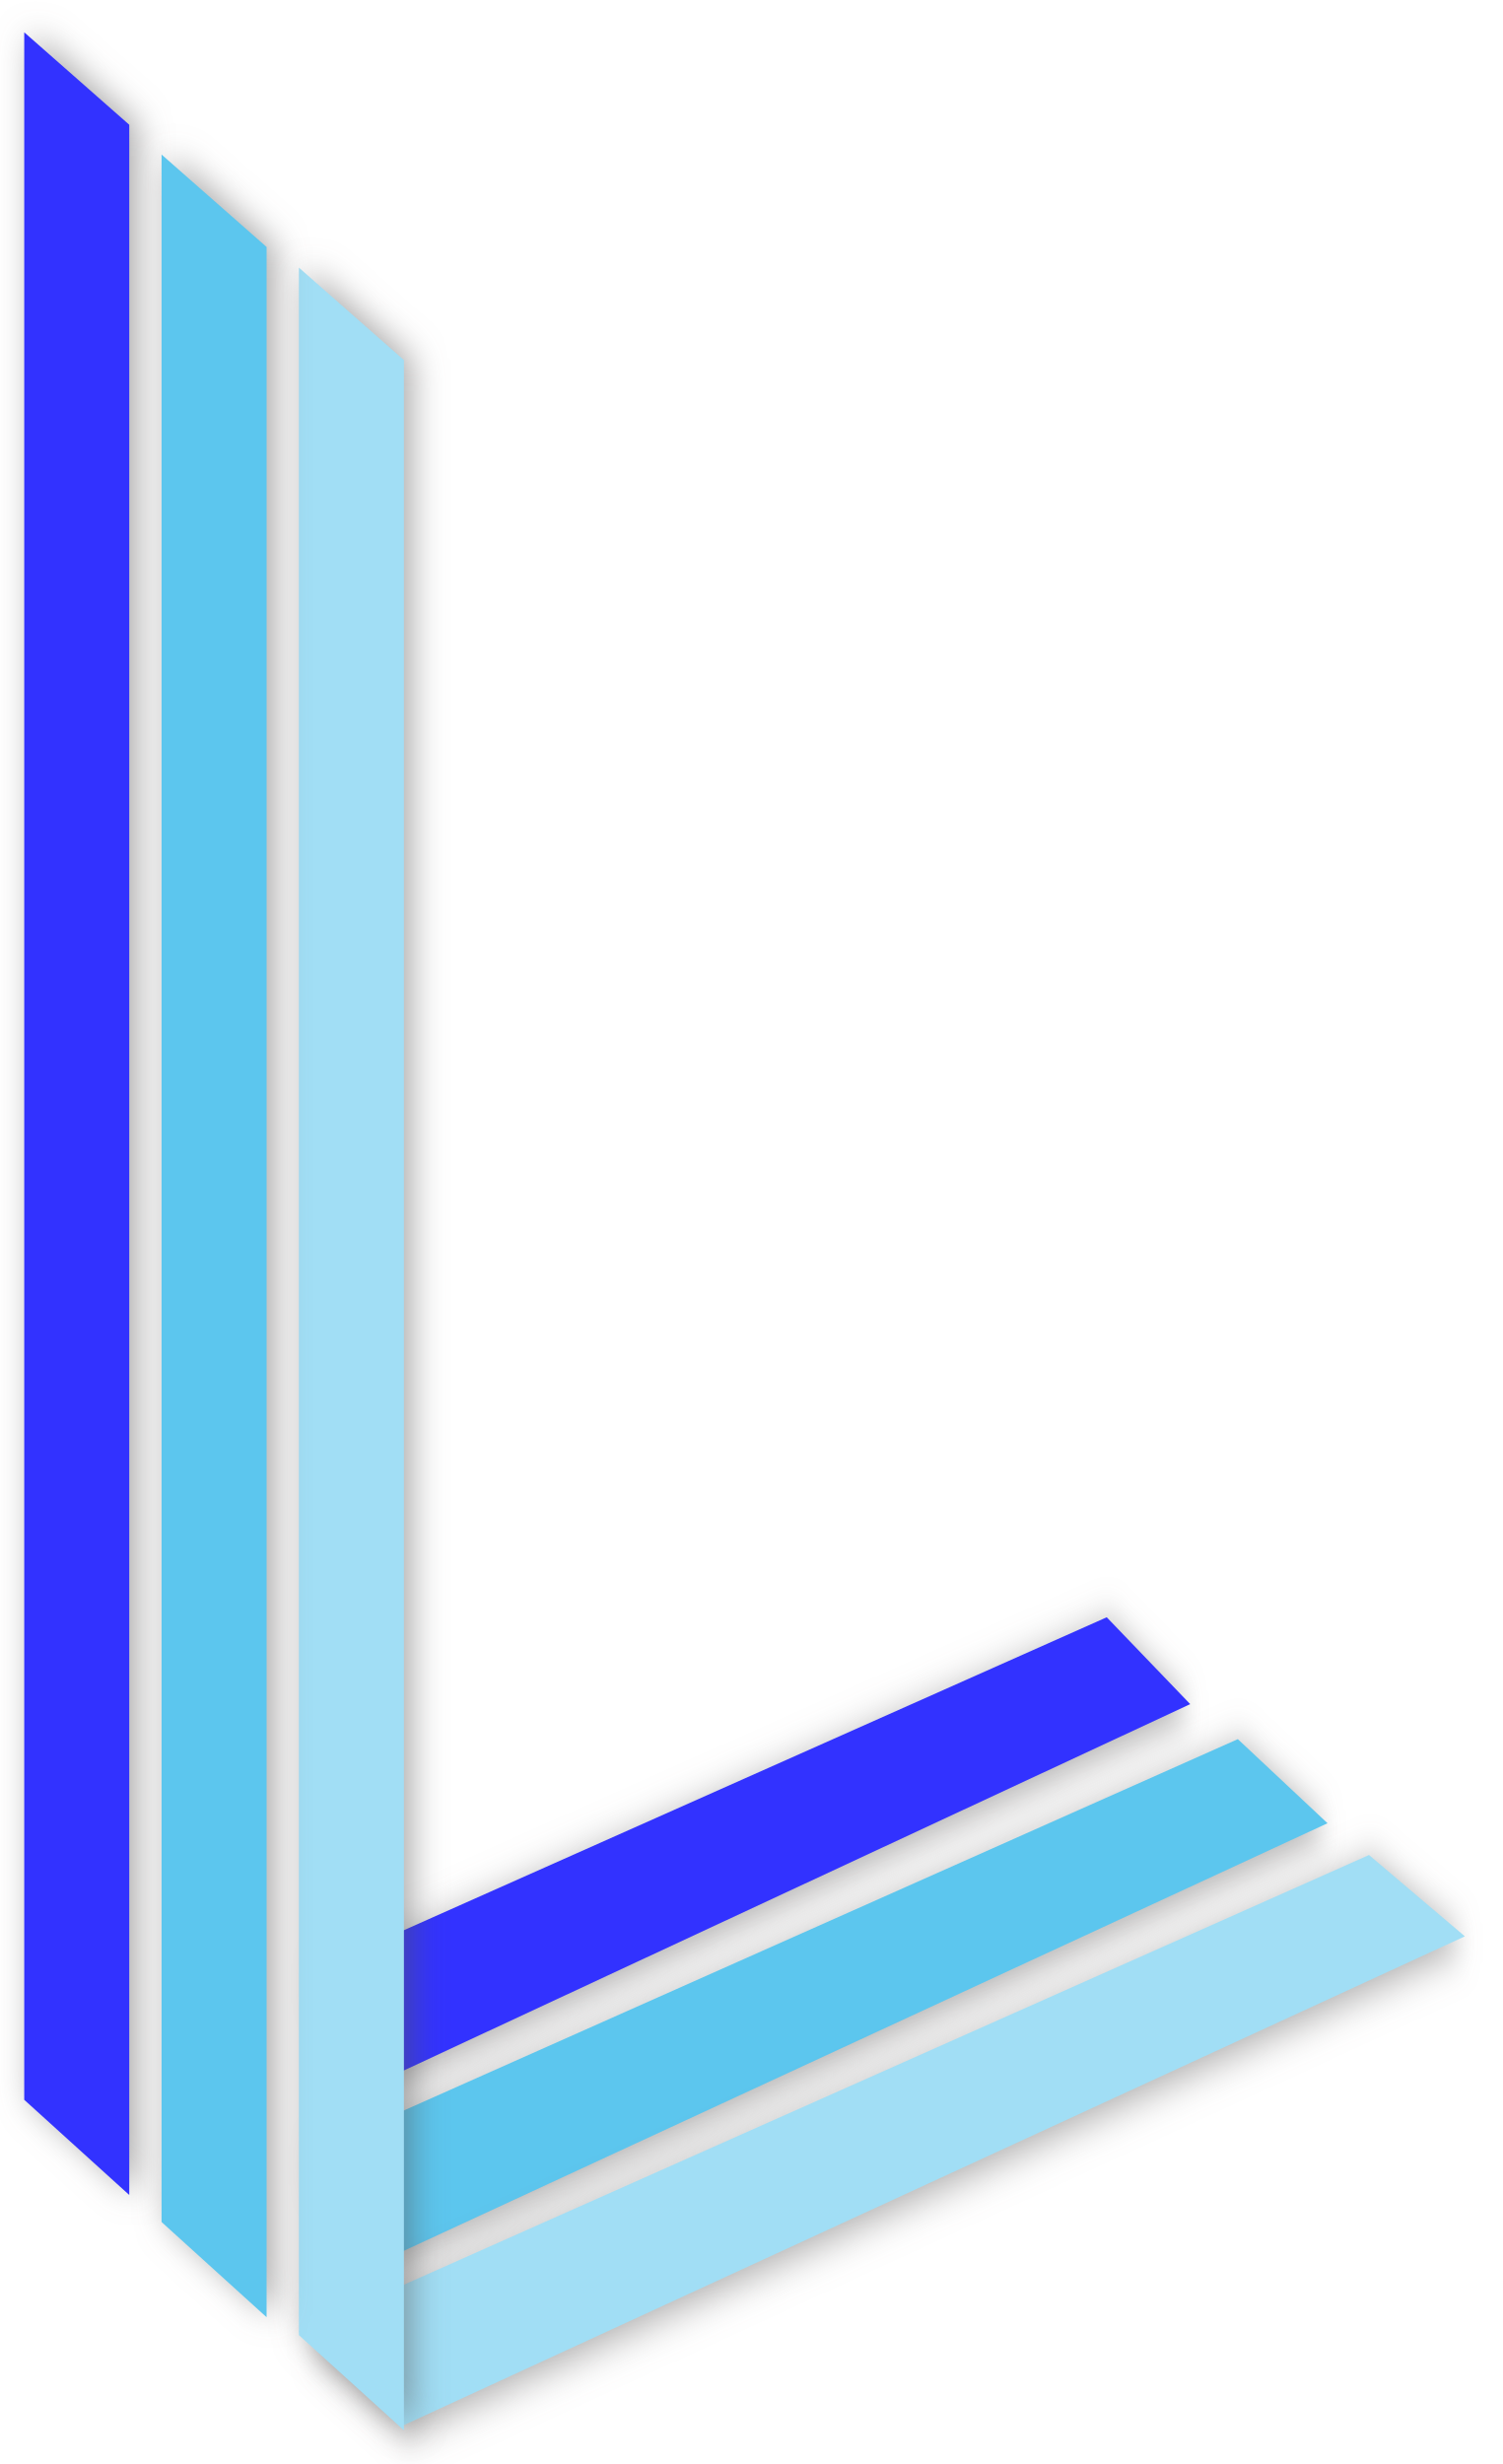
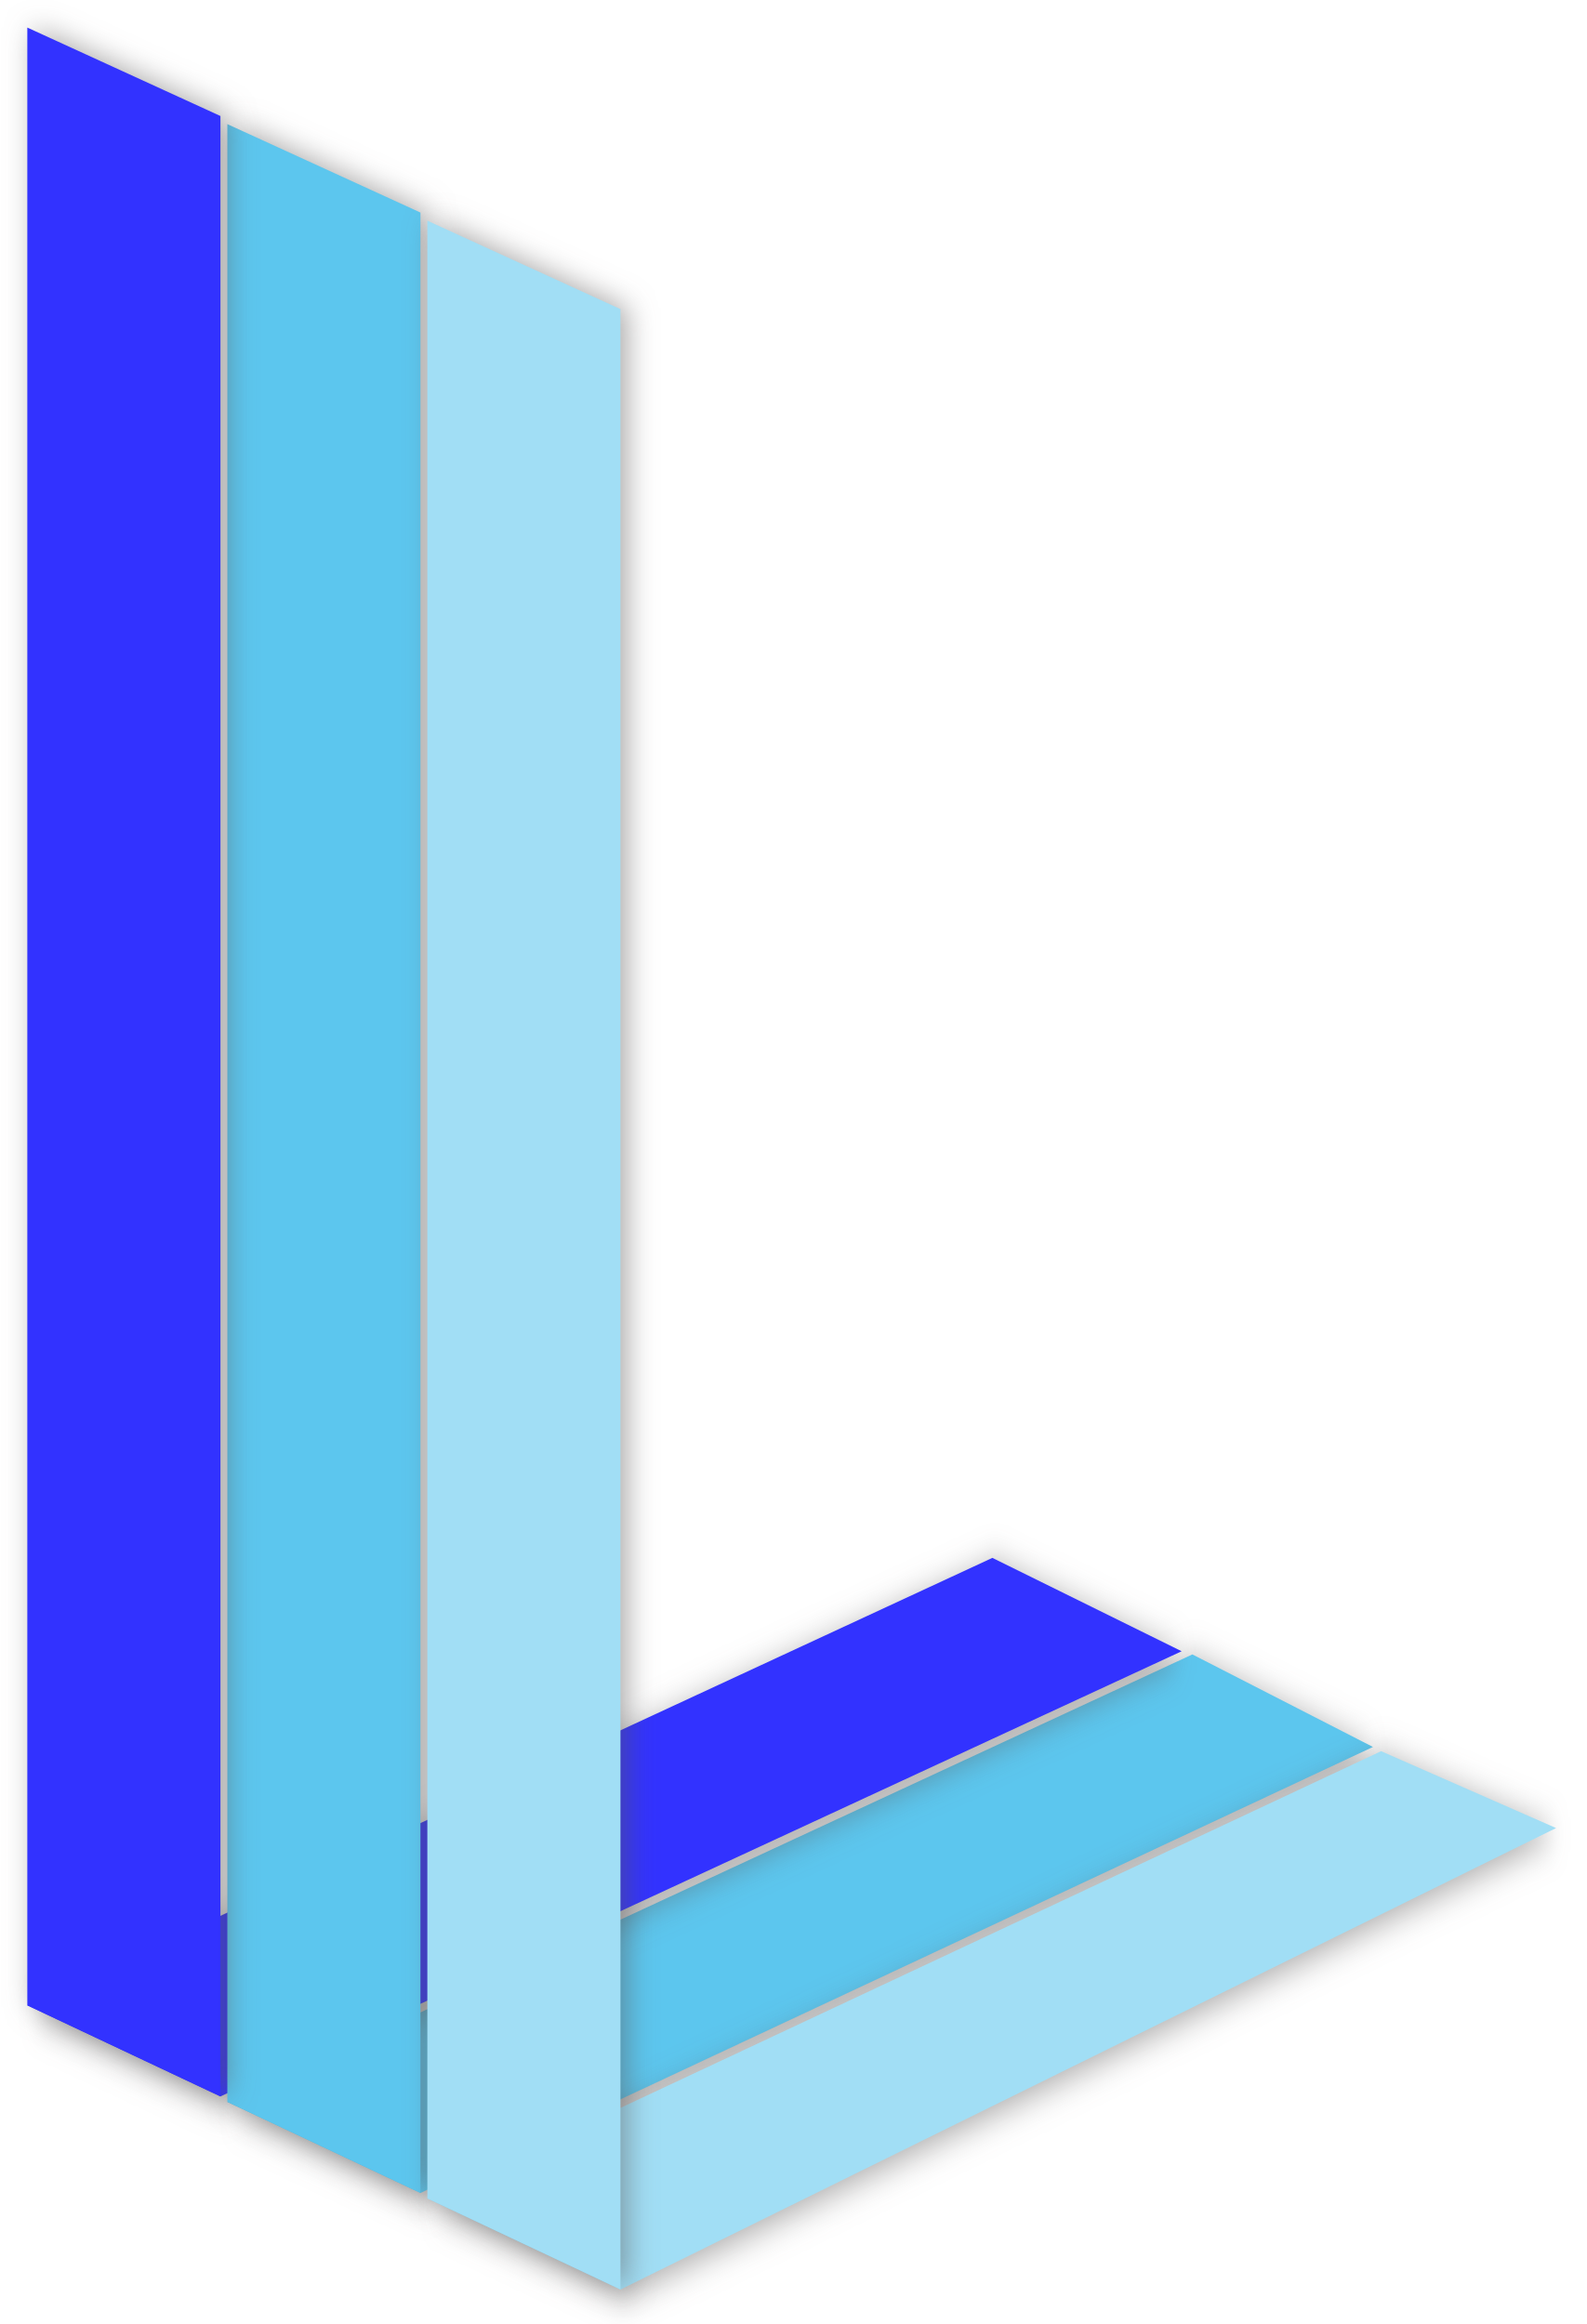
- <svg xmlns="http://www.w3.org/2000/svg" xmlns:xlink="http://www.w3.org/1999/xlink" width="186px" height="305px" viewBox="0 0 186 305" version="1.1">
+ <svg xmlns="http://www.w3.org/2000/svg" xmlns:xlink="http://www.w3.org/1999/xlink" width="230px" height="337px" viewBox="0 0 230 337" version="1.1">
  <defs>
-     <polygon id="path-1" points="221.842 201.946 237.722 196.566 237.722 305.5 223.696 310.566" />
-     <filter x="-47.2%" y="-5.7%" width="181.9%" height="111.4%" filterUnits="objectBoundingBox" id="filter-2">
+     <polygon id="path-1" points="216.217 230.178 239.669 209.97 242.034 364.19 219.129 382.649" />
+     <filter x="-29.0%" y="-3.8%" width="150.4%" height="107.5%" filterUnits="objectBoundingBox" id="filter-2">
      <feOffset dx="-1" dy="0" in="SourceAlpha" result="shadowOffsetOuter1" />
      <feGaussianBlur stdDeviation="2" in="shadowOffsetOuter1" result="shadowBlurOuter1" />
      <feColorMatrix values="0 0 0 0 0.341   0 0 0 0 0.333   0 0 0 0 0.333  0 0 0 0.5 0" type="matrix" in="shadowBlurOuter1" />
    </filter>
-     <polygon id="path-3" points="230.164 211.949 246.043 205.673 246.043 332.763 232.017 338.673" />
-     <filter x="-47.2%" y="-4.9%" width="181.9%" height="109.8%" filterUnits="objectBoundingBox" id="filter-4">
+     <polygon id="path-3" points="187.721 215.401 211.173 195.193 213.539 349.414 190.008 368.976" />
+     <filter x="-29.0%" y="-3.7%" width="150.4%" height="107.5%" filterUnits="objectBoundingBox" id="filter-4">
      <feOffset dx="-1" dy="0" in="SourceAlpha" result="shadowOffsetOuter1" />
      <feGaussianBlur stdDeviation="2" in="shadowOffsetOuter1" result="shadowBlurOuter1" />
      <feColorMatrix values="0 0 0 0 0.341   0 0 0 0 0.333   0 0 0 0 0.333  0 0 0 0.5 0" type="matrix" in="shadowBlurOuter1" />
    </filter>
-     <polygon id="path-5" points="238.602 221.274 254.481 214.113 254.481 359.113 240.455 365.857" />
-     <filter x="-47.2%" y="-4.3%" width="181.9%" height="108.6%" filterUnits="objectBoundingBox" id="filter-6">
+     <polygon id="path-5" points="145.962 35 173.962 47.824 173.962 335 145.962 321.795" />
+     <filter x="-19.6%" y="-2.2%" width="146.4%" height="104.3%" filterUnits="objectBoundingBox" id="filter-6">
+       <feOffset dx="1" dy="0" in="SourceAlpha" result="shadowOffsetOuter1" />
+       <feGaussianBlur stdDeviation="2" in="shadowOffsetOuter1" result="shadowBlurOuter1" />
+       <feColorMatrix values="0 0 0 0 0.343   0 0 0 0 0.333   0 0 0 0 0.333  0 0 0 0.5 0" type="matrix" in="shadowBlurOuter1" />
+     </filter>
+     <polygon id="path-7" points="116.962 21 144.962 33.824 144.962 321 116.962 307.795" />
+     <filter x="-19.6%" y="-2.2%" width="146.4%" height="104.3%" filterUnits="objectBoundingBox" id="filter-8">
+       <feOffset dx="1" dy="0" in="SourceAlpha" result="shadowOffsetOuter1" />
+       <feGaussianBlur stdDeviation="2" in="shadowOffsetOuter1" result="shadowBlurOuter1" />
+       <feColorMatrix values="0 0 0 0 0.343   0 0 0 0 0.333   0 0 0 0 0.333  0 0 0 0.5 0" type="matrix" in="shadowBlurOuter1" />
+     </filter>
+     <polygon id="path-9" points="244.163 244.818 267.615 224.61 270.619 377.323 250.117 395.965" />
+     <filter x="-28.3%" y="-3.8%" width="149.1%" height="107.6%" filterUnits="objectBoundingBox" id="filter-10">
      <feOffset dx="-1" dy="0" in="SourceAlpha" result="shadowOffsetOuter1" />
      <feGaussianBlur stdDeviation="2" in="shadowOffsetOuter1" result="shadowBlurOuter1" />
      <feColorMatrix values="0 0 0 0 0.341   0 0 0 0 0.333   0 0 0 0 0.333  0 0 0 0.5 0" type="matrix" in="shadowBlurOuter1" />
    </filter>
-     <polygon id="path-7" points="140 29 153 40.443 153 296.7 140 284.917" />
-     <filter x="-42.3%" y="-2.4%" width="200.0%" height="104.9%" filterUnits="objectBoundingBox" id="filter-8">
-       <feOffset dx="1" dy="0" in="SourceAlpha" result="shadowOffsetOuter1" />
-       <feGaussianBlur stdDeviation="2" in="shadowOffsetOuter1" result="shadowBlurOuter1" />
-       <feColorMatrix values="0 0 0 0 0.341   0 0 0 0 0.333   0 0 0 0 0.333  0 0 0 0.5 0" type="matrix" in="shadowBlurOuter1" />
-     </filter>
-     <polygon id="path-9" points="174 58.129 187 69.572 187 325.829 174 314.046" />
-     <filter x="-42.3%" y="-2.4%" width="200.0%" height="104.9%" filterUnits="objectBoundingBox" id="filter-10">
+     <polygon id="path-11" points="174.962 49 202.962 61.824 202.962 349 174.962 335.795" />
+     <filter x="-19.6%" y="-2.2%" width="146.4%" height="104.3%" filterUnits="objectBoundingBox" id="filter-12">
      <feOffset dx="1" dy="0" in="SourceAlpha" result="shadowOffsetOuter1" />
      <feGaussianBlur stdDeviation="2" in="shadowOffsetOuter1" result="shadowBlurOuter1" />
      <feColorMatrix values="0 0 0 0 0.343   0 0 0 0 0.333   0 0 0 0 0.333  0 0 0 0.5 0" type="matrix" in="shadowBlurOuter1" />
    </filter>
-     <polygon id="path-11" points="157 44.129 170 55.572 170 311.829 157 300.046" />
-     <filter x="-42.3%" y="-2.4%" width="200.0%" height="104.9%" filterUnits="objectBoundingBox" id="filter-12">
-       <feOffset dx="1" dy="0" in="SourceAlpha" result="shadowOffsetOuter1" />
-       <feGaussianBlur stdDeviation="2" in="shadowOffsetOuter1" result="shadowBlurOuter1" />
-       <feColorMatrix values="0 0 0 0 0.341   0 0 0 0 0.333   0 0 0 0 0.333  0 0 0 0.5 0" type="matrix" in="shadowBlurOuter1" />
-     </filter>
  </defs>
  <g id="Page-1" stroke="none" stroke-width="1" fill="none" fill-rule="evenodd">
-     <g id="blue" transform="translate(-137, -25)">
-       <g id="Rectangle" transform="translate(229.7821, 253.5663) rotate(-114) translate(-229.7821, -253.5663) ">
+     <g id="-big-blue" transform="translate(-113, -17)">
+       <g id="Rectangle" transform="translate(229.1256, 296.3092) rotate(-114) translate(-229.1256, -296.3092) ">
        <use fill="black" fill-opacity="1" filter="url(#filter-2)" xlink:href="#path-1" />
-         <use fill="#3232FF" fill-rule="evenodd" xlink:href="#path-1" />
+         <use fill="#5CC6EE" fill-rule="evenodd" xlink:href="#path-1" />
      </g>
-       <g id="Rectangle" transform="translate(238.1034, 272.1732) rotate(-114) translate(-238.1034, -272.1732) ">
+       <g id="Rectangle" transform="translate(200.6299, 282.0846) rotate(-114) translate(-200.6299, -282.0846) ">
        <use fill="black" fill-opacity="1" filter="url(#filter-4)" xlink:href="#path-3" />
-         <use fill="#5CC6EE" fill-rule="evenodd" xlink:href="#path-3" />
+         <use fill="#3232FF" fill-rule="evenodd" xlink:href="#path-3" />
      </g>
-       <g id="Rectangle" transform="translate(246.5418, 289.9851) rotate(-114) translate(-246.5418, -289.9851) ">
+       <g id="Rectangle">
        <use fill="black" fill-opacity="1" filter="url(#filter-6)" xlink:href="#path-5" />
-         <use fill="#A1DEF5" fill-rule="evenodd" xlink:href="#path-5" />
+         <use fill="#5CC6EE" fill-rule="evenodd" xlink:href="#path-5" />
      </g>
      <g id="Rectangle">
        <use fill="black" fill-opacity="1" filter="url(#filter-8)" xlink:href="#path-7" />
        <use fill="#3232FF" fill-rule="evenodd" xlink:href="#path-7" />
      </g>
-       <g id="Rectangle">
+       <g id="Rectangle" transform="translate(257.3909, 310.2873) rotate(-114) translate(-257.3909, -310.2873) ">
        <use fill="black" fill-opacity="1" filter="url(#filter-10)" xlink:href="#path-9" />
        <use fill="#A1DEF5" fill-rule="evenodd" xlink:href="#path-9" />
      </g>
      <g id="Rectangle">
        <use fill="black" fill-opacity="1" filter="url(#filter-12)" xlink:href="#path-11" />
-         <use fill="#5CC6EE" fill-rule="evenodd" xlink:href="#path-11" />
+         <use fill="#A1DEF5" fill-rule="evenodd" xlink:href="#path-11" />
      </g>
    </g>
  </g>
</svg>
